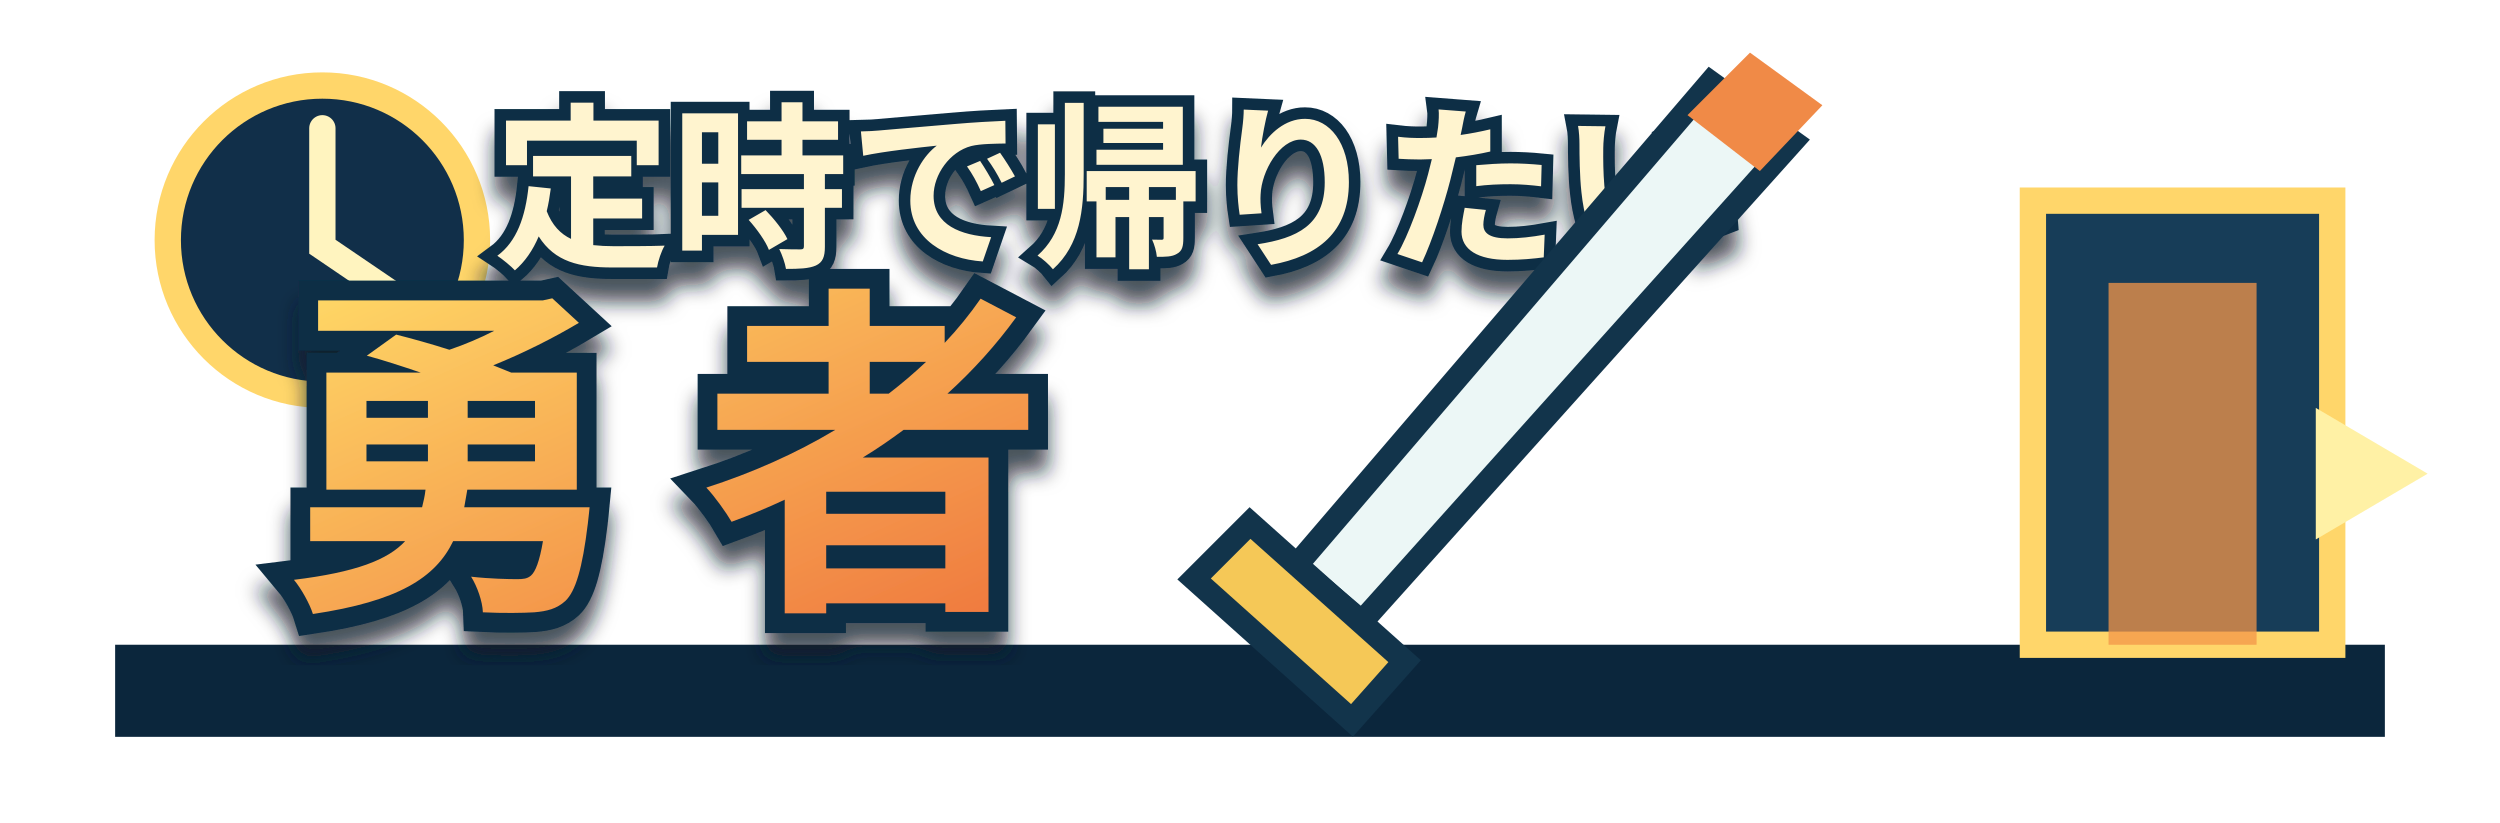
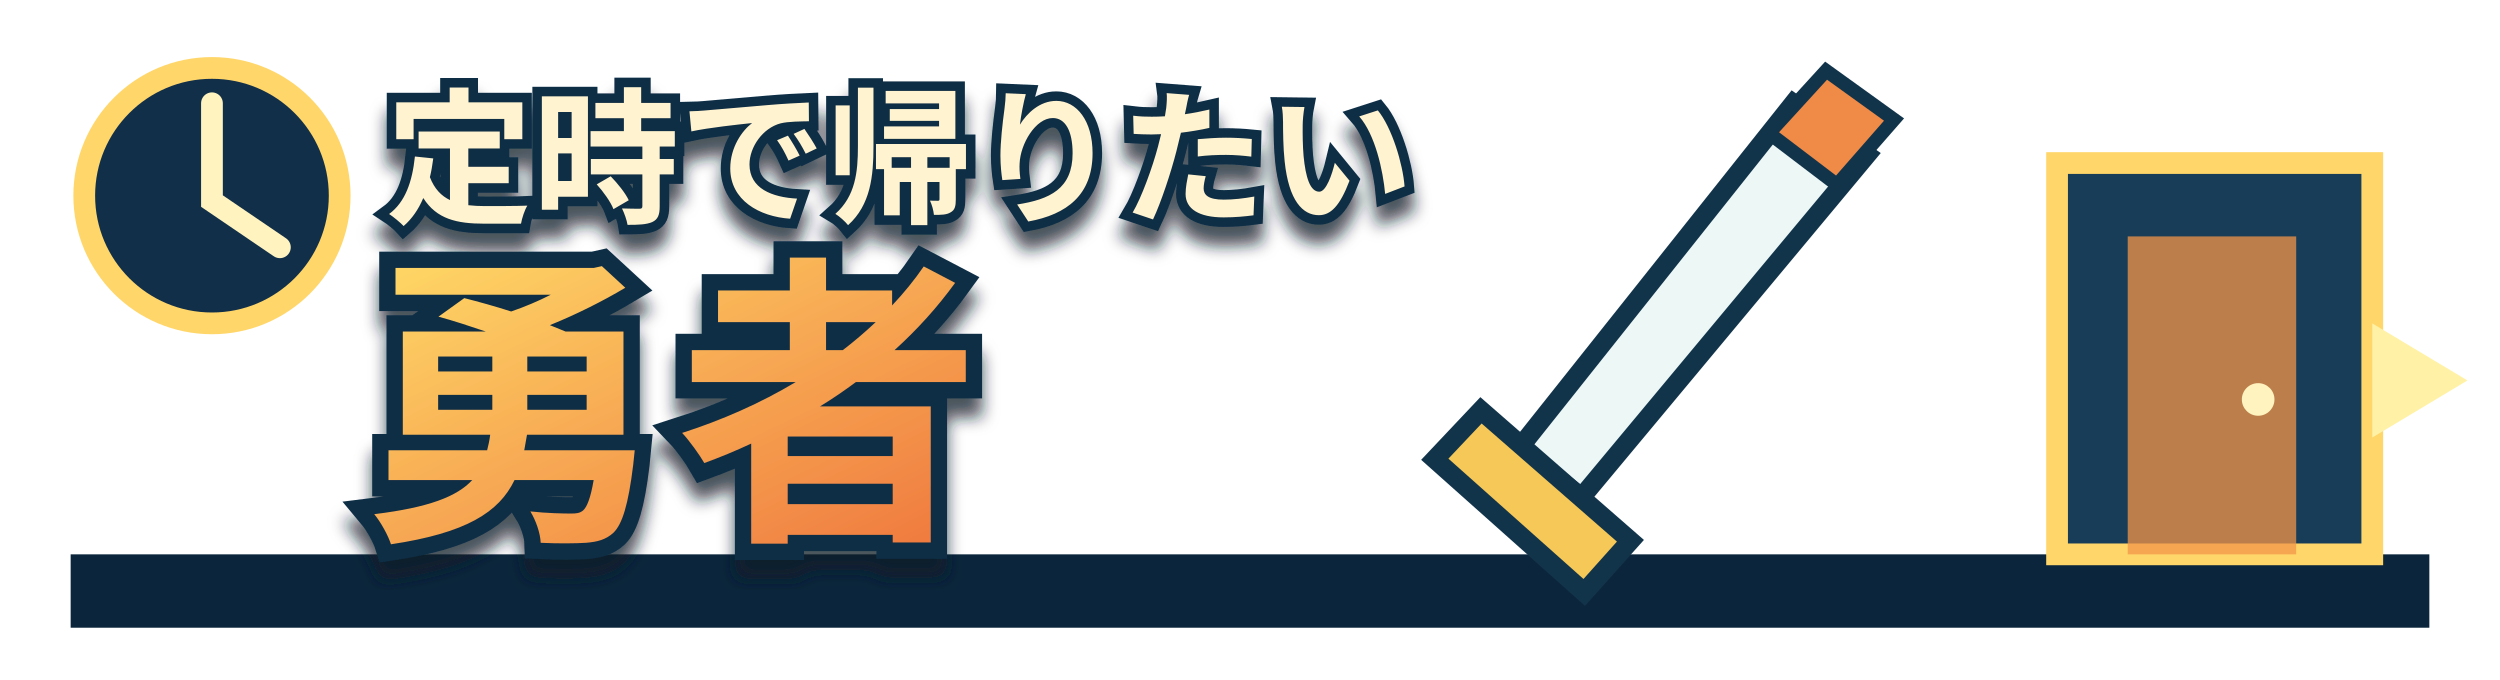
- <svg xmlns="http://www.w3.org/2000/svg" viewBox="0 0 760 250" role="img" aria-labelledby="t d">
+ <svg xmlns="http://www.w3.org/2000/svg" viewBox="0 0 920 250" role="img" aria-labelledby="t d">
  <defs>
    <linearGradient id="sun" x1="0" y1="0" x2="1" y2="1">
      <stop stop-color="#ffd967" />
      <stop offset="1" stop-color="#ef783e" />
    </linearGradient>
    <filter id="shadow">
      <feDropShadow dx="0" dy="7" stdDeviation="3" flood-color="#071c2d" flood-opacity=".75" />
    </filter>
  </defs>
-   <path d="M35 196h690v28H35z" fill="#0b263c" />
-   <path d="M618 61h91v135h-91z" rx="8" fill="#173d58" stroke="#ffd66a" stroke-width="8" />
-   <path d="M641 86h45v110h-45z" fill="#f39548" opacity=".75" />
-   <circle cx="98" cy="73" r="47" fill="#112f49" stroke="#ffd66a" stroke-width="8" />
-   <path d="M98 39v36l25 17" fill="none" stroke="#fff4bf" stroke-width="8" stroke-linecap="round" />
+   <path d="M26 204h868v27H26z" fill="#0b263c" />
+   <circle cx="78" cy="72" r="47" fill="#112f49" stroke="#ffd66a" stroke-width="8" />
+   <path d="M78 38v36l25 17" fill="none" stroke="#fff4bf" stroke-width="8" stroke-linecap="round" />
  <g filter="url(#shadow)" font-family="Yu Gothic,Meiryo,sans-serif" font-weight="900">
-     <text x="150" y="77" font-size="54" fill="#fff4cf" stroke="#102d45" stroke-width="7" paint-order="stroke">定時で帰りたい</text>
-     <text x="84" y="177" font-size="105" fill="url(#sun)" stroke="#102d45" stroke-width="12" paint-order="stroke">勇 者</text>
+     <text x="142" y="78" font-size="54" fill="#fff4cf" stroke="#102d45" stroke-width="7" paint-order="stroke">定時で帰りたい</text>
+     <text x="132" y="190" font-size="112" letter-spacing="5" fill="url(#sun)" stroke="#102d45" stroke-width="12" paint-order="stroke">勇者</text>
  </g>
-   <path d="M520 25l25 18-131 146-20-17z" fill="#ecf7f6" stroke="#12344b" stroke-width="7" />
-   <path d="M380 159l47 42-16 18-48-43z" fill="#f5c857" stroke="#12344b" stroke-width="7" />
-   <path d="M532 16l22 16-19 20-22-17z" fill="#f08a47" />
-   <path d="M704 124l34 20-34 20z" fill="#fff1a5">
-     <animate attributeName="opacity" values=".35;1;.35" dur="1.6s" repeatCount="indefinite" />
-   </path>
+   <g aria-label="剣">
+     <path d="M660 38l27 19-105 126-23-18z" fill="#ecf7f6" stroke="#12344b" stroke-width="7" />
+     <path d="M545 151l55 48-17 19-55-49z" fill="#f5c857" stroke="#12344b" stroke-width="7" />
+     <path d="M672 26l25 18-21 24-25-19z" fill="#f08a47" stroke="#12344b" stroke-width="5" />
+   </g>
+   <g aria-label="退勤ゲート">
+     <path d="M757 60h116v144H757z" rx="8" fill="#173d58" stroke="#ffd66a" stroke-width="8" />
+     <path d="M783 87h62v117h-62z" fill="#f39548" opacity=".75" />
+     <circle cx="831" cy="147" r="6" fill="#fff4bf" />
+     <path d="M873 119l35 21-35 21z" fill="#fff1a5">
+       <animate attributeName="opacity" values=".35;1;.35" dur="1.6s" repeatCount="indefinite" />
+     </path>
+   </g>
</svg>
